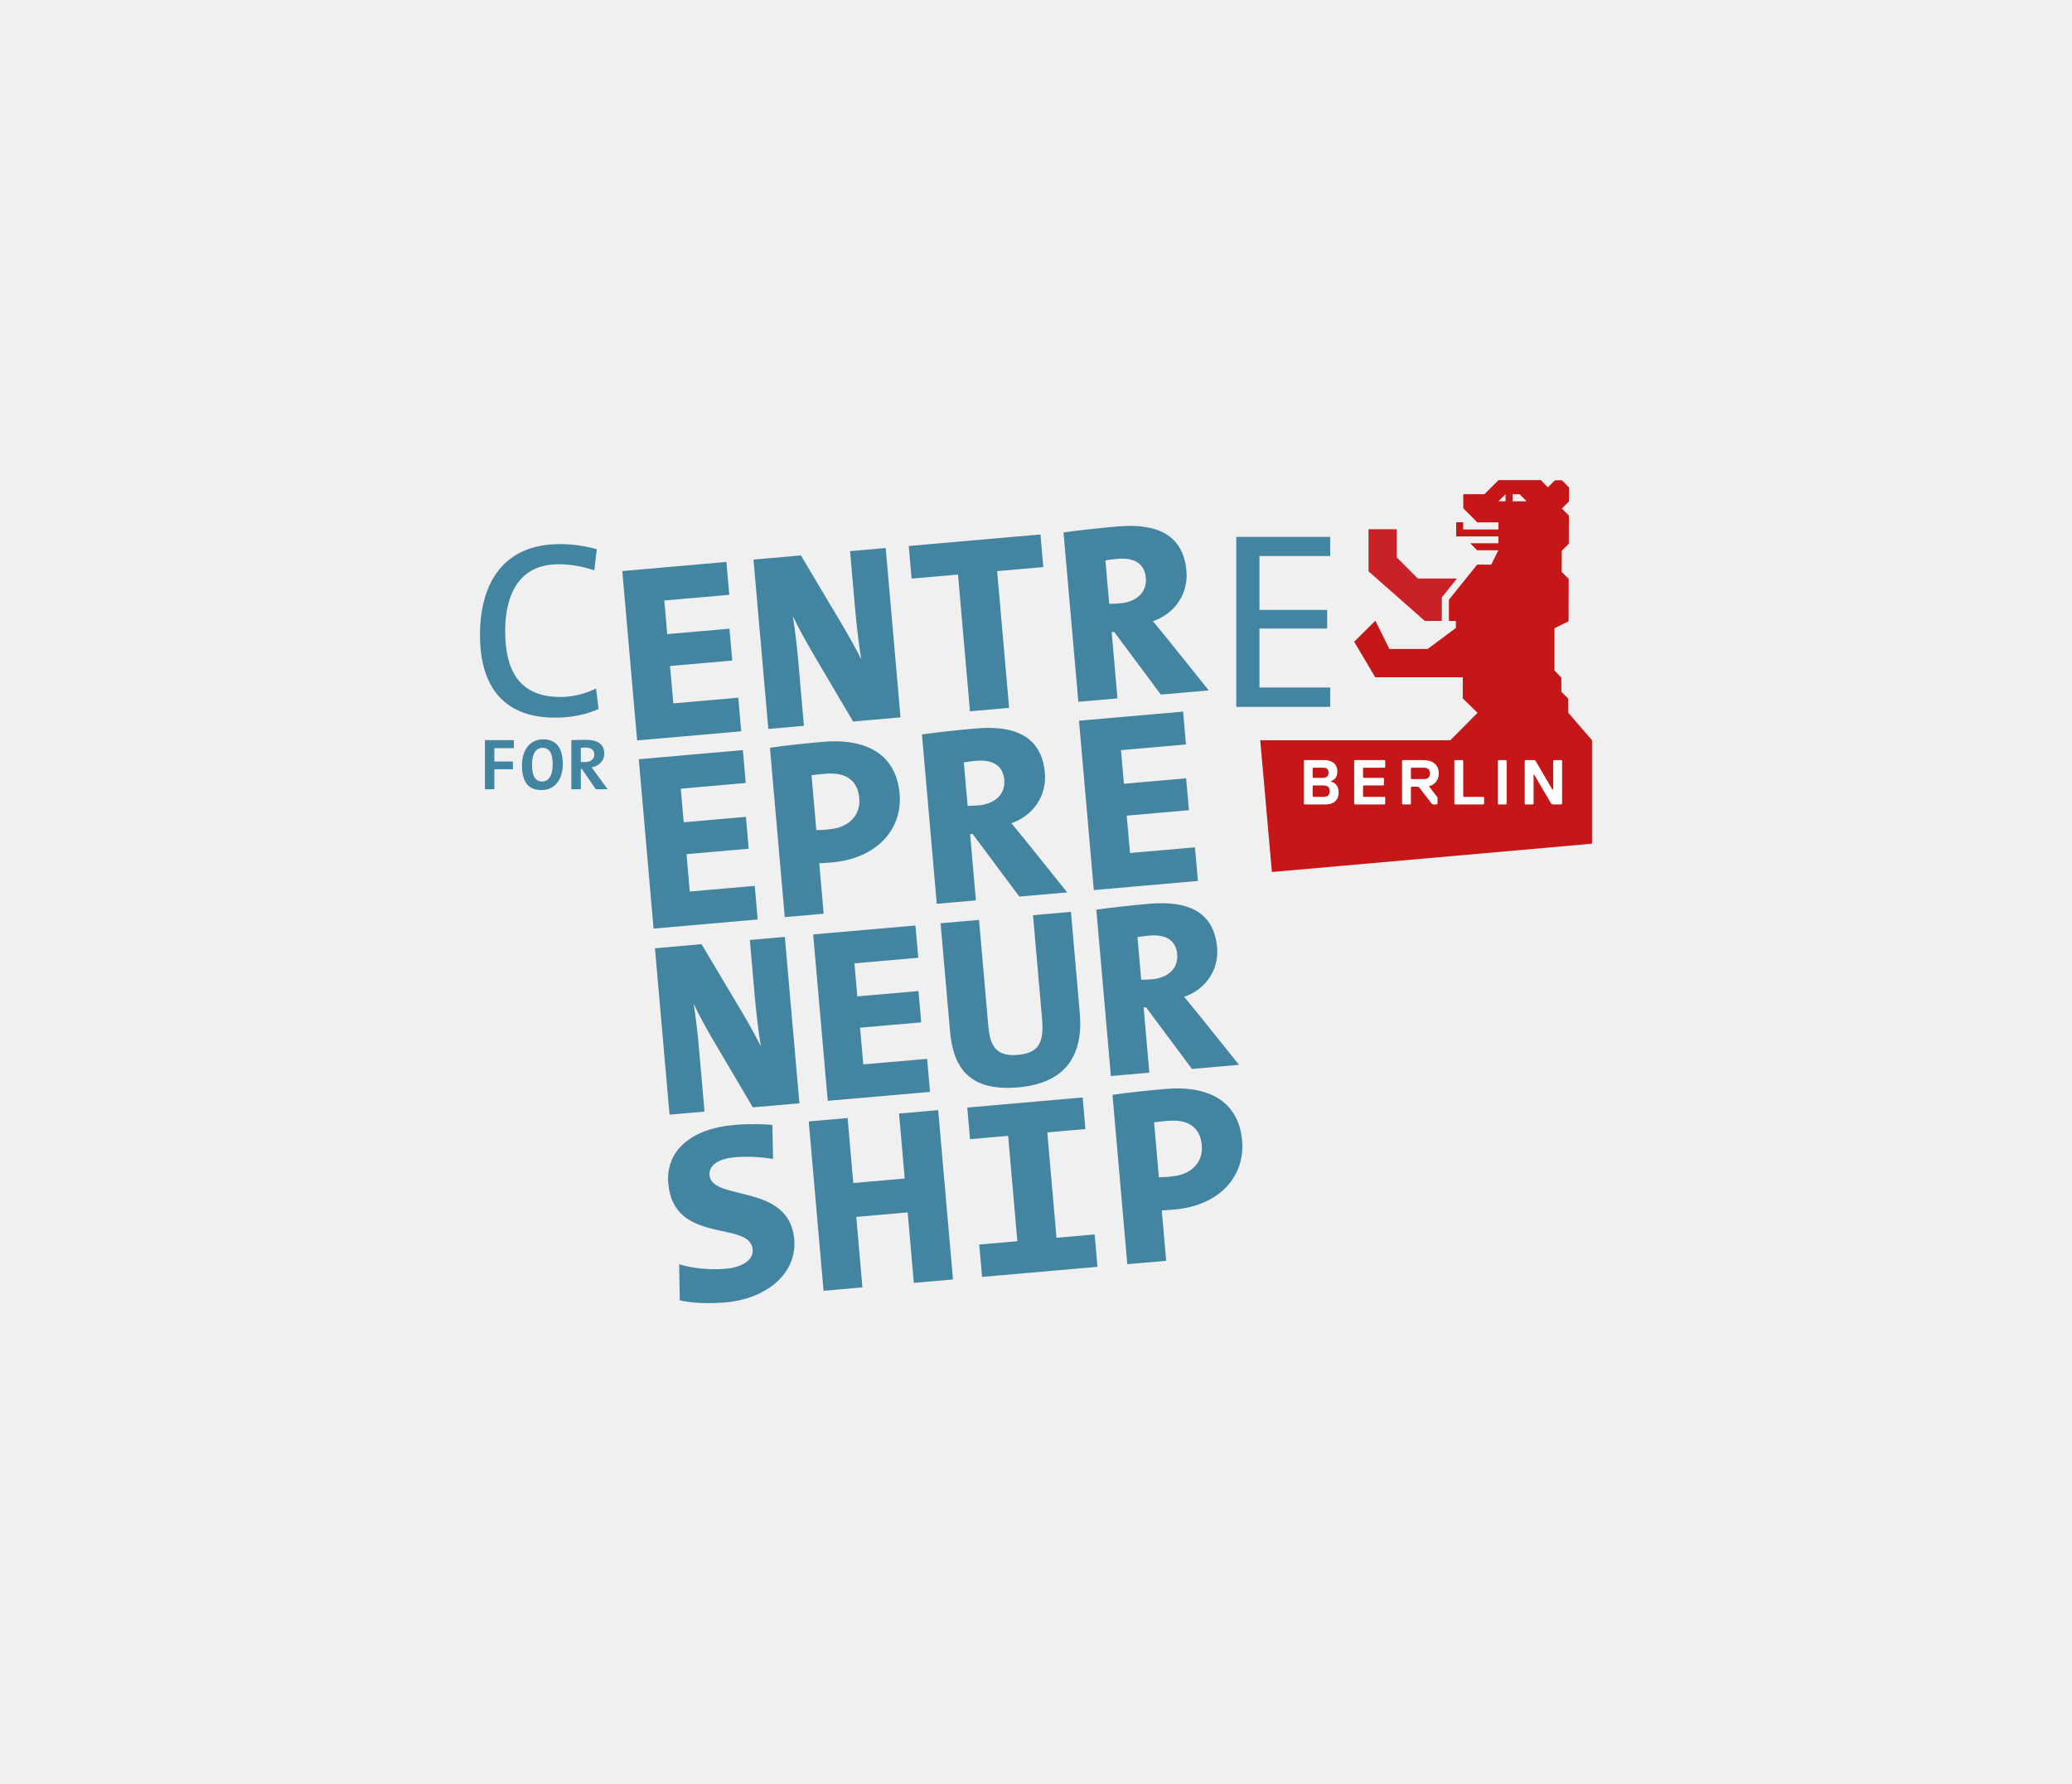
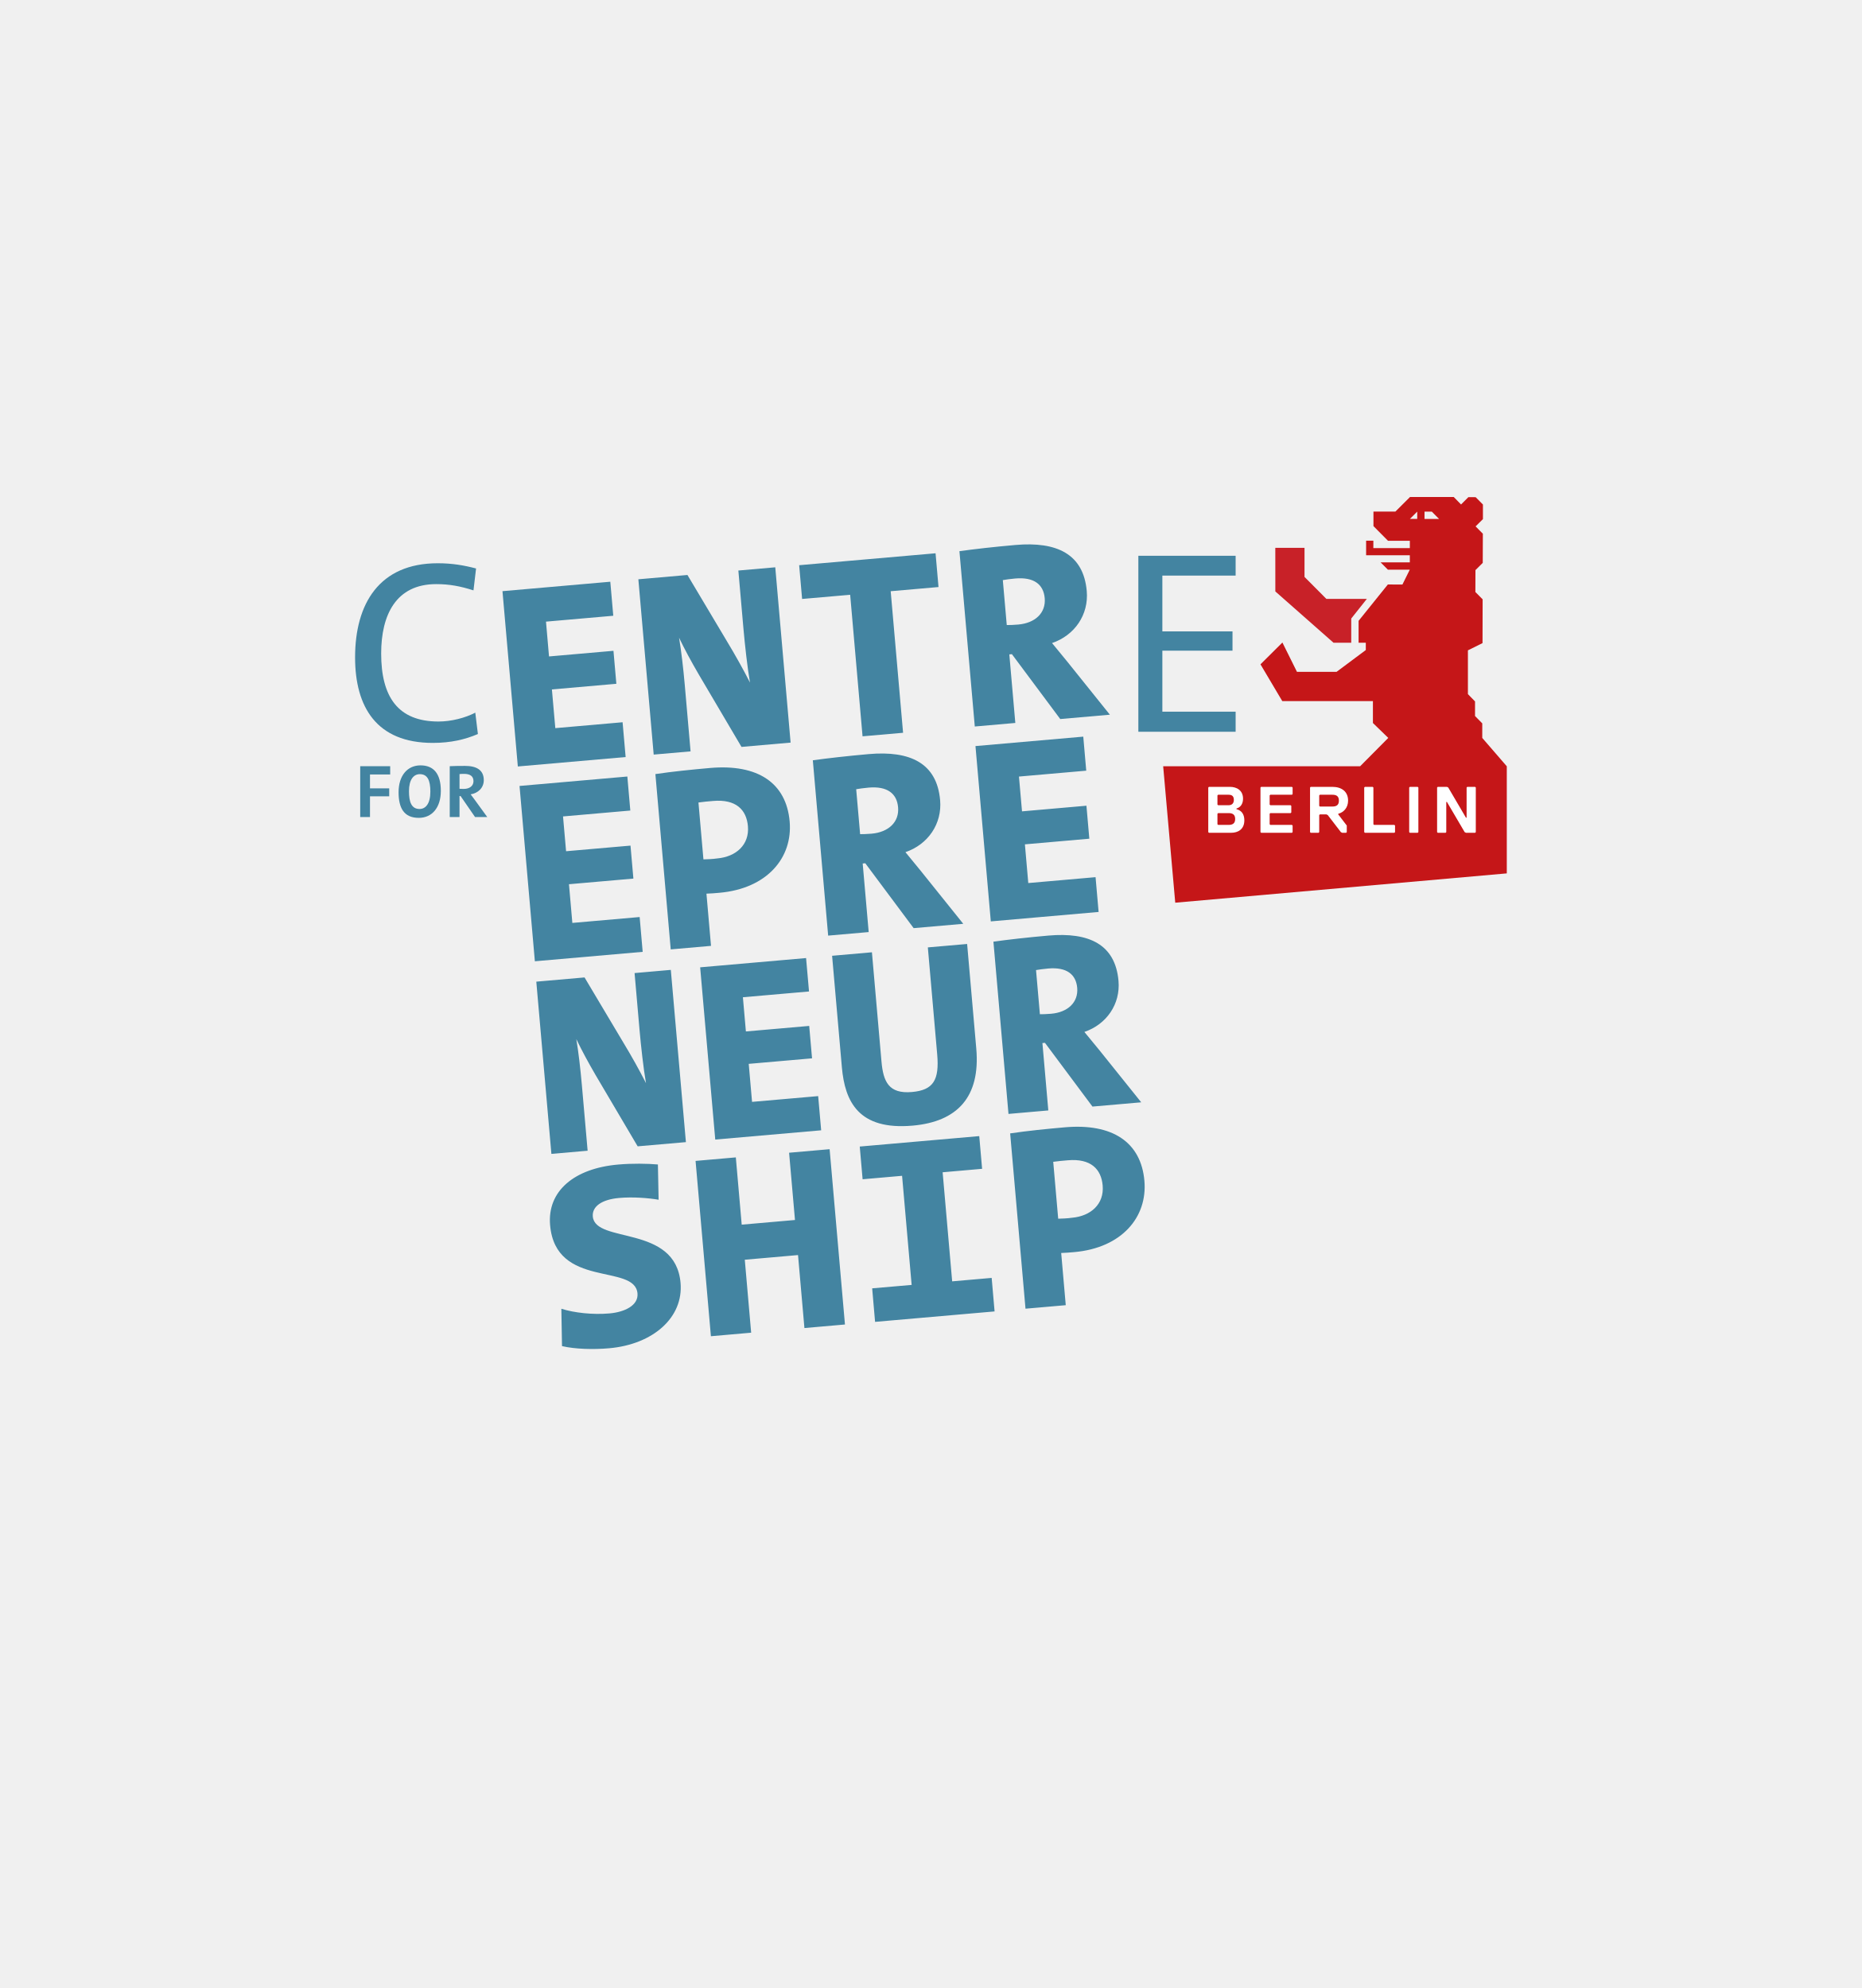
- <svg xmlns="http://www.w3.org/2000/svg" width="151.087" height="130" id="svg13811" version="1.1">
+ <svg xmlns="http://www.w3.org/2000/svg" width="131.087" height="140" id="svg13811" version="1.1">
  <defs id="defs13813" />
-   <g id="layer1" transform="translate(24.11489,-250.2193)">
+   <g id="layer1" transform="translate(14.11489,-250.2193)">
    <g id="g17221-9" transform="matrix(0.0232532,0,0,-0.0232532,10.88511,345.2193)">
      <path d="m 3016.16,2138.89 0,73.36 47.28,59.48 -122.61,0 -66.17,66.54 0.05,88.03 -88.46,0 0.09,-132.01 176.21,-155.4 53.61,0" style="fill:#c82128;fill-opacity:1;fill-rule:nonzero;stroke:none" id="path3016-2" />
      <path d="m 3215.99,2536.03 -0.07,-22.08 -22.12,0.04 22.19,22.04 0,0 z m 22.02,-0.08 22.13,0 22.03,-22.2 -44.16,0 0.06,22.2 -0.06,0 z m 174.83,-685.31 0,44.11 -21.87,22.21 0,44.25 -21.54,22.08 0,132.59 44.23,21.96 0.34,132.55 -21.98,22.15 0.23,66.34 22.1,21.95 0.33,88.24 -22.02,22.25 22.23,21.98 0,44.23 -22,22.19 -22.09,0.09 -22.13,-22.16 -22.15,22.64 -132.39,0 -44.3,-44.14 -66.4,0 0,-44.02 44.04,-44.4 66.16,0 -0.05,-22.14 -110.49,0 0.06,22.44 -21.94,0 0,-44.23 132.36,0 -0.04,-21.48 -88.44,0 22.04,-22.11 66.27,0 -22.26,-45.02 -44.11,0.16 -88.63,-110.12 0,-66.34 21.86,0 0,-22.07 -88.56,-66.05 -119.88,0 -44.08,88.82 -66.4,-66.05 66.04,-111.39 274.43,0 0,-66.33 46.48,-45.12 -85.28,-85.93 -596.26,0 36.55,-413.14 1003.83,88.77 0,324.37 -74.29,85.87 0,0" style="fill:#c51618;fill-opacity:1;fill-rule:nonzero;stroke:none" id="path3018-5" />
      <path d="m 2263.54,495.16 c 4.95,-56.609 -36.24,-92.699 -92.9,-97.68 -14.04,-2.058 -30.64,-2.648 -41.76,-2.871 l -15.04,172.282 c 12.51,1.879 30.57,3.468 43.98,4.621 69.96,6.129 101.37,-26.762 105.72,-76.352 l 0,0 z m 126.35,14.238 c -10.22,117.211 -96.85,174.614 -240.8,162 -54.29,-4.738 -113.99,-10.75 -165.65,-18.429 l 46.45,-530.91 121.87,10.64 -13.81,158.082 c 13.41,0.41 25.27,1.399 39.41,2.649 143.96,12.652 222.17,105.84 212.53,215.968 l 0,0 z m -733.68,15.102 28.94,-330.41 -119.52,-10.379 8.83,-101.539 361.81,31.637 -8.8,101.511 -119.63,-10.441 -28.84,330.332 119.51,10.48 -8.66,99.071 -361.82,-31.641 8.66,-99.082 119.52,10.461 0,0 z M 1483.23,74.211 1436.8,605.121 l -122.71,-10.73 17.83,-203.7 -161.3,-14.109 -17.81,203.719 -121.89,-10.672 46.44,-530.949 121.88,10.719 -19.29,220.954 161.2,14.128 19.37,-221.039 122.71,10.77 0,0 z M 985.469,200.281 c -15.61,177.739 -258.399,117.66 -265.684,201.02 -2.613,29.937 26.41,51.5 79.879,56.148 41.684,3.699 88.856,-0.14 119.352,-5.379 l -2.129,106.762 c -31.965,2.789 -78.074,3.539 -120.504,-0.23 C 664.211,547.082 581.391,478.801 590.469,374.988 607.465,181.5 847.074,260.289 855.078,168.238 858.262,132.02 816.422,111.762 770.063,107.73 719.707,103.34 663.711,109.469 624.551,121.879 L 626.516,8.762 C 666.156,-0.48 720.934,-1.961 768.918,2.219 902.66,13.91 994.625,95.66 985.469,200.281 l 0,0" style="fill:#4384a1;fill-opacity:1;fill-rule:nonzero;stroke:none" id="path3020-5" />
      <path d="m 2186.43,1093.79 c 3.84,-44.01 -28.61,-74.11 -78.82,-78.47 -12.32,-1.11 -27.87,-1.67 -34.15,-1.47 l -11.69,133.73 c 6.95,1.34 24.6,3.69 36.95,4.74 55.66,4.89 84.04,-17.58 87.71,-58.53 l 0,0 z m 193.83,-346.688 -126.72,157.949 c -14.88,18.148 -29.67,36.281 -45.37,55.16 67.28,23.051 109.46,84.379 103.32,154.679 -9.73,110.51 -89.24,147.96 -212.13,137.17 -63.43,-5.56 -122.79,-12.27 -166.61,-18.47 l 45.63,-521.641 120.58,10.539 -17.84,204.051 7.7,0.652 143.81,-193 147.63,12.911 0,0 z m -499.41,162.679 -27.7,316.849 -118.96,-10.37 28.31,-323.819 c 6.87,-78.062 -11.55,-108.461 -76.46,-114.152 -70.3,-6.168 -86.81,31.34 -92.21,92.41 l -28.93,330.761 -120.58,-10.59 29.59,-337.698 c 9.16,-104.34 50.93,-191 214.01,-176.711 135.23,11.789 205.78,86.508 192.93,233.32 l 0,0 z m -469.64,-247.461 -9.08,103.571 -200.19,-17.469 -10.06,115.137 191.69,16.722 -8.57,98.168 -191.7,-16.75 -9.07,103.571 200.19,17.5 -8.91,101.2 -320.69,-28.05 45.7,-521.639 320.69,28.039 0,0 z M 1001.66,626.531 955.961,1148.16 846.25,1138.52 861.211,966.988 C 865.547,917.551 873.066,849.66 880.824,805.141 861.133,843.98 837.094,887 811.594,929.16 l -116.824,196.12 -146.079,-12.77 45.7,-521.619 109.703,9.589 -17.414,198.622 c -4.336,49.457 -10.387,101.109 -16.84,139.457 16.191,-33.61 35.723,-70.059 58.613,-109.309 l 127.129,-215.469 146.078,12.75 0,0" style="fill:#4384a1;fill-opacity:1;fill-rule:nonzero;stroke:none" id="path3022-4" />
      <path d="m 2251.25,1323.59 -9.22,105.37 -203.72,-17.83 -10.23,117.23 195.06,17.09 -8.75,99.89 -195.05,-17.09 -9.25,105.38 203.71,17.83 -8.99,103.08 -326.4,-28.57 46.43,-530.96 326.41,28.58 0,0 z m -607.14,317.02 c 3.92,-44.81 -29.03,-75.46 -80.2,-79.95 -12.59,-1.07 -28.37,-1.68 -34.74,-1.48 l -11.93,136.12 c 7.03,1.38 25.01,3.75 37.68,4.89 56.57,4.91 85.52,-17.9 89.19,-59.58 l 0,0 z m 197.34,-352.92 -129,160.72 c -15.12,18.53 -30.16,37.04 -46.1,56.25 68.42,23.37 111.33,85.84 105.04,157.37 -9.8,112.47 -90.82,150.56 -215.9,139.66 -64.49,-5.68 -124.91,-12.56 -169.54,-18.8 l 46.43,-530.95 122.71,10.74 -18.15,207.64 7.85,0.74 146.41,-196.47 150.25,13.1 0,0 z m -652.02,295.69 c 4.91,-56.65 -36.3,-92.71 -92.95,-97.69 -14.06,-2.04 -30.65,-2.69 -41.76,-2.85 l -15.06,172.23 c 12.51,1.89 30.57,3.52 43.99,4.66 69.98,6.13 101.44,-26.81 105.78,-76.35 l 0,0 z m 126.38,14.22 c -10.3,117.23 -96.95,174.62 -240.91,162.03 -54.28,-4.74 -113.955,-10.79 -165.627,-18.48 l 46.434,-530.94 121.973,10.7 -13.82,158.11 c 13.41,0.4 25.19,1.38 39.33,2.65 143.95,12.63 222.26,105.82 212.62,215.93 l 0,0 z m -445.029,-394.8 -9.164,105.42 -203.785,-17.83 -10.219,117.19 195.039,17.05 -8.75,99.89 -195.047,-17 -9.238,105.37 203.723,17.82 -8.992,103.05 -326.422,-28.58 46.433,-530.95 326.422,28.57 0,0" style="fill:#4384a1;fill-opacity:1;fill-rule:nonzero;stroke:none" id="path3024-3" />
      <path d="m 2088.08,2273.86 c 3.92,-44.8 -29.1,-75.45 -80.27,-79.86 -12.59,-1.15 -28.38,-1.73 -34.67,-1.47 l -11.92,136.07 c 6.94,1.42 25.01,3.79 37.59,4.85 56.65,4.99 85.6,-17.86 89.27,-59.59 l 0,0 z M 2285.35,1921 2156.36,2081.71 c -15.07,18.48 -30.17,37.03 -46.12,56.24 68.51,23.38 111.34,85.79 105.13,157.41 -9.89,112.48 -90.83,150.57 -215.9,139.62 -64.49,-5.63 -124.9,-12.5 -169.63,-18.8 l 46.52,-530.95 122.7,10.75 -18.15,207.64 7.85,0.65 146.33,-196.43 150.26,13.16 0,0 z m -518.85,386.62 -8.93,102.23 -412.99,-36.13 8.92,-102.22 145.51,12.66 37.52,-428.64 122.7,10.7 -37.52,428.73 144.79,12.67 0,0 z m -447.83,-471.15 -46.43,530.91 -111.76,-9.77 15.29,-174.61 c 4.43,-50.36 12.02,-119.43 19.95,-164.72 -20.11,39.49 -44.55,83.29 -70.47,126.22 l -118.93,199.63 -148.621,-13.04 46.434,-530.91 111.667,9.75 -17.659,202.18 c -4.418,50.32 -10.629,102.87 -17.168,141.95 16.433,-34.26 36.377,-71.33 59.677,-111.26 l 129.33,-219.37 148.69,13.04 0,0 z m -499.482,-43.74 -9.239,105.38 -203.703,-17.82 -10.305,117.22 195.133,17.09 -8.746,99.9 -195.14,-17.09 -9.145,105.41 203.711,17.82 -8.996,103.05 -326.492,-28.57 46.511,-530.91 326.411,28.52 0,0" style="fill:#4384a1;fill-opacity:1;fill-rule:nonzero;stroke:none" id="path3026-2" />
      <path d="m 371.863,1862.46 -7.922,64.75 c -30.003,-15.82 -72.593,-26.89 -111.347,-26.89 -123.102,0 -173.621,75.04 -173.621,206.08 0,116.86 44.957,210.05 166.515,210.05 40.309,0 73.496,-6.29 112.985,-18.97 l 7.843,66.34 c -36.3,9.49 -71.863,15.82 -116.089,15.82 C 73.406,2379.64 0,2257.26 0,2094.54 c 0,-150 64.75,-258.97 235.273,-258.97 54.438,0 97.934,10.3 136.59,26.89 l 0,0" style="fill:#4384a1;fill-opacity:1;fill-rule:nonzero;stroke:none" id="path3028-3" />
      <path d="m 2666.13,1869.33 0,60.79 -221.86,0 0,184.78 212.37,0 0,58.37 -212.37,0 0,169.01 221.86,0 0,60 -294.54,0 0,-532.95 294.54,0 0,0" style="fill:#4384a1;fill-opacity:1;fill-rule:nonzero;stroke:none" id="path3030-6" />
      <path d="m 358.473,1719.64 c 0,-14.38 -11.856,-23.44 -29.688,-23.44 -4.574,0 -10.543,0.24 -12.586,0.4 l 0,44.55 c 3.031,0.4 9.156,0.66 13.485,0.66 18.972,0 28.789,-7.28 28.789,-22.17 l 0,0 z m 41.683,-108.55 -37.605,51.75 c -3.84,5.23 -8.176,11.2 -12.59,16.93 22.644,3.59 39.727,20.05 39.727,42.86 0,31.43 -22.801,43.3 -56.817,43.3 -17.984,0 -34.164,-0.22 -46.266,-0.9 l 0,-153.94 29.594,0 0,63.6 3.196,0 43.808,-63.6 36.953,0 0,0 z m -172.242,76.85 c 0,-36.96 -14.547,-52.49 -32.781,-52.49 -24.445,0 -31.965,21.25 -31.965,53.88 0,34.65 13.656,51.58 32.863,51.58 23.215,0 31.883,-18.71 31.883,-52.97 l 0,0 z m 31.719,2.28 c 0,52.73 -22.32,77.33 -61.559,77.33 -39.242,0 -66.379,-30.56 -66.379,-81.41 0,-47.7 16.192,-77.58 61.301,-77.58 39.746,0 66.637,30.82 66.637,81.66 l 0,0 z m -153.36,49.79 0,25.02 -90.746,0 0,-153.94 29.605,0 0,62.7 58.203,0 0,24.19 -58.203,0 0,42.03 61.14,0 0,0" style="fill:#4384a1;fill-opacity:1;fill-rule:nonzero;stroke:none" id="path3032-8" />
      <path d="m 2644.83,1622.99 -31.77,0 -2,-2.01 0,-31.75 2,-2.01 31.77,0 c 13.9,0 19.87,5.98 19.87,17.86 0,11.94 -5.97,17.91 -19.87,17.91 l 0,0 z m 0,55.58 -31.77,0 -2,-1.96 0,-27.79 2,-2.01 31.77,0 c 11.93,0 15.89,7.93 15.89,15.91 0,9.93 -3.96,15.85 -15.89,15.85 l 0,0 z m 7.97,-115.18 -67.57,0 -1.96,2 0,135.05 1.96,2.01 63.56,0 c 19.87,0 39.75,-9.93 39.75,-35.76 0,-13.9 -5.99,-25.85 -19.88,-29.81 l 0,-2 c 15.89,-3.97 23.84,-15.86 23.84,-33.77 0,-27.78 -19.87,-37.72 -39.7,-37.72 l 0,0" style="fill:#ffffff;fill-opacity:1;fill-rule:nonzero;stroke:none" id="path3034-8" />
      <path d="m 2836.64,1563.39 -93.33,0 -1.97,2 0,135.05 1.97,2.01 93.33,0 2.01,-2.01 0,-19.87 -2.01,-2 -65.51,0 -2,-1.96 0,-27.79 2,-2.01 61.56,0 1.99,-2 0,-19.87 -1.99,-1.95 -61.56,0 -2,-2.01 0,-31.75 2,-2.01 65.51,0 2.01,-1.95 0,-19.88 -2.01,-2 0,0" style="fill:#ffffff;fill-opacity:1;fill-rule:nonzero;stroke:none" id="path3036-1" />
      <path d="m 2958.95,1678.57 -37.72,0 -2.03,-1.96 0,-31.8 2.03,-1.96 37.72,0 c 11.88,0 19.86,3.96 19.86,17.86 0,13.9 -7.98,17.86 -19.86,17.86 l 0,0 z m 17.86,-57.59 0,-1.96 25.83,-33.75 0,-19.88 -2.01,-2 -11.9,0 -3.96,2 -39.72,51.63 -3.98,2 -19.84,0 -2.03,-2 0,-51.63 -1.98,-2 -23.83,0 -1.97,2 0,135.05 1.97,2.01 65.56,0 c 27.79,0 47.66,-13.94 47.66,-41.74 0,-21.82 -13.89,-35.77 -29.8,-39.73 l 0,0" style="fill:#ffffff;fill-opacity:1;fill-rule:nonzero;stroke:none" id="path3038-3" />
      <path d="m 3146.8,1563.39 -89.38,0 -1.97,2 0,135.05 1.97,2.01 23.83,0 1.99,-2.01 0,-111.21 2,-2.01 61.56,0 1.99,-1.95 0,-19.88 -1.99,-2 0,0" style="fill:#ffffff;fill-opacity:1;fill-rule:nonzero;stroke:none" id="path3040-0" />
      <path d="m 3217.42,1563.39 -23.84,0 -1.94,2 0,135.05 1.94,2.01 23.84,0 2.01,-2.01 0,-135.05 -2.01,-2 0,0" style="fill:#ffffff;fill-opacity:1;fill-rule:nonzero;stroke:none" id="path3042-4" />
      <path d="m 3278.08,1702.45 27.84,0 3.98,-2.01 53.6,-91.35 1.97,0 0,91.35 2.01,2.01 23.83,0 1.99,-2.01 0,-135.05 -1.99,-2 -27.81,0 -3.97,2 -53.61,91.36 -2.01,0 0,-91.36 -2,-2 -23.83,0 -1.95,2 0,135.05 1.95,2.01 0,0" style="fill:#ffffff;fill-opacity:1;fill-rule:nonzero;stroke:none" id="path3044-1" />
    </g>
  </g>
</svg>
